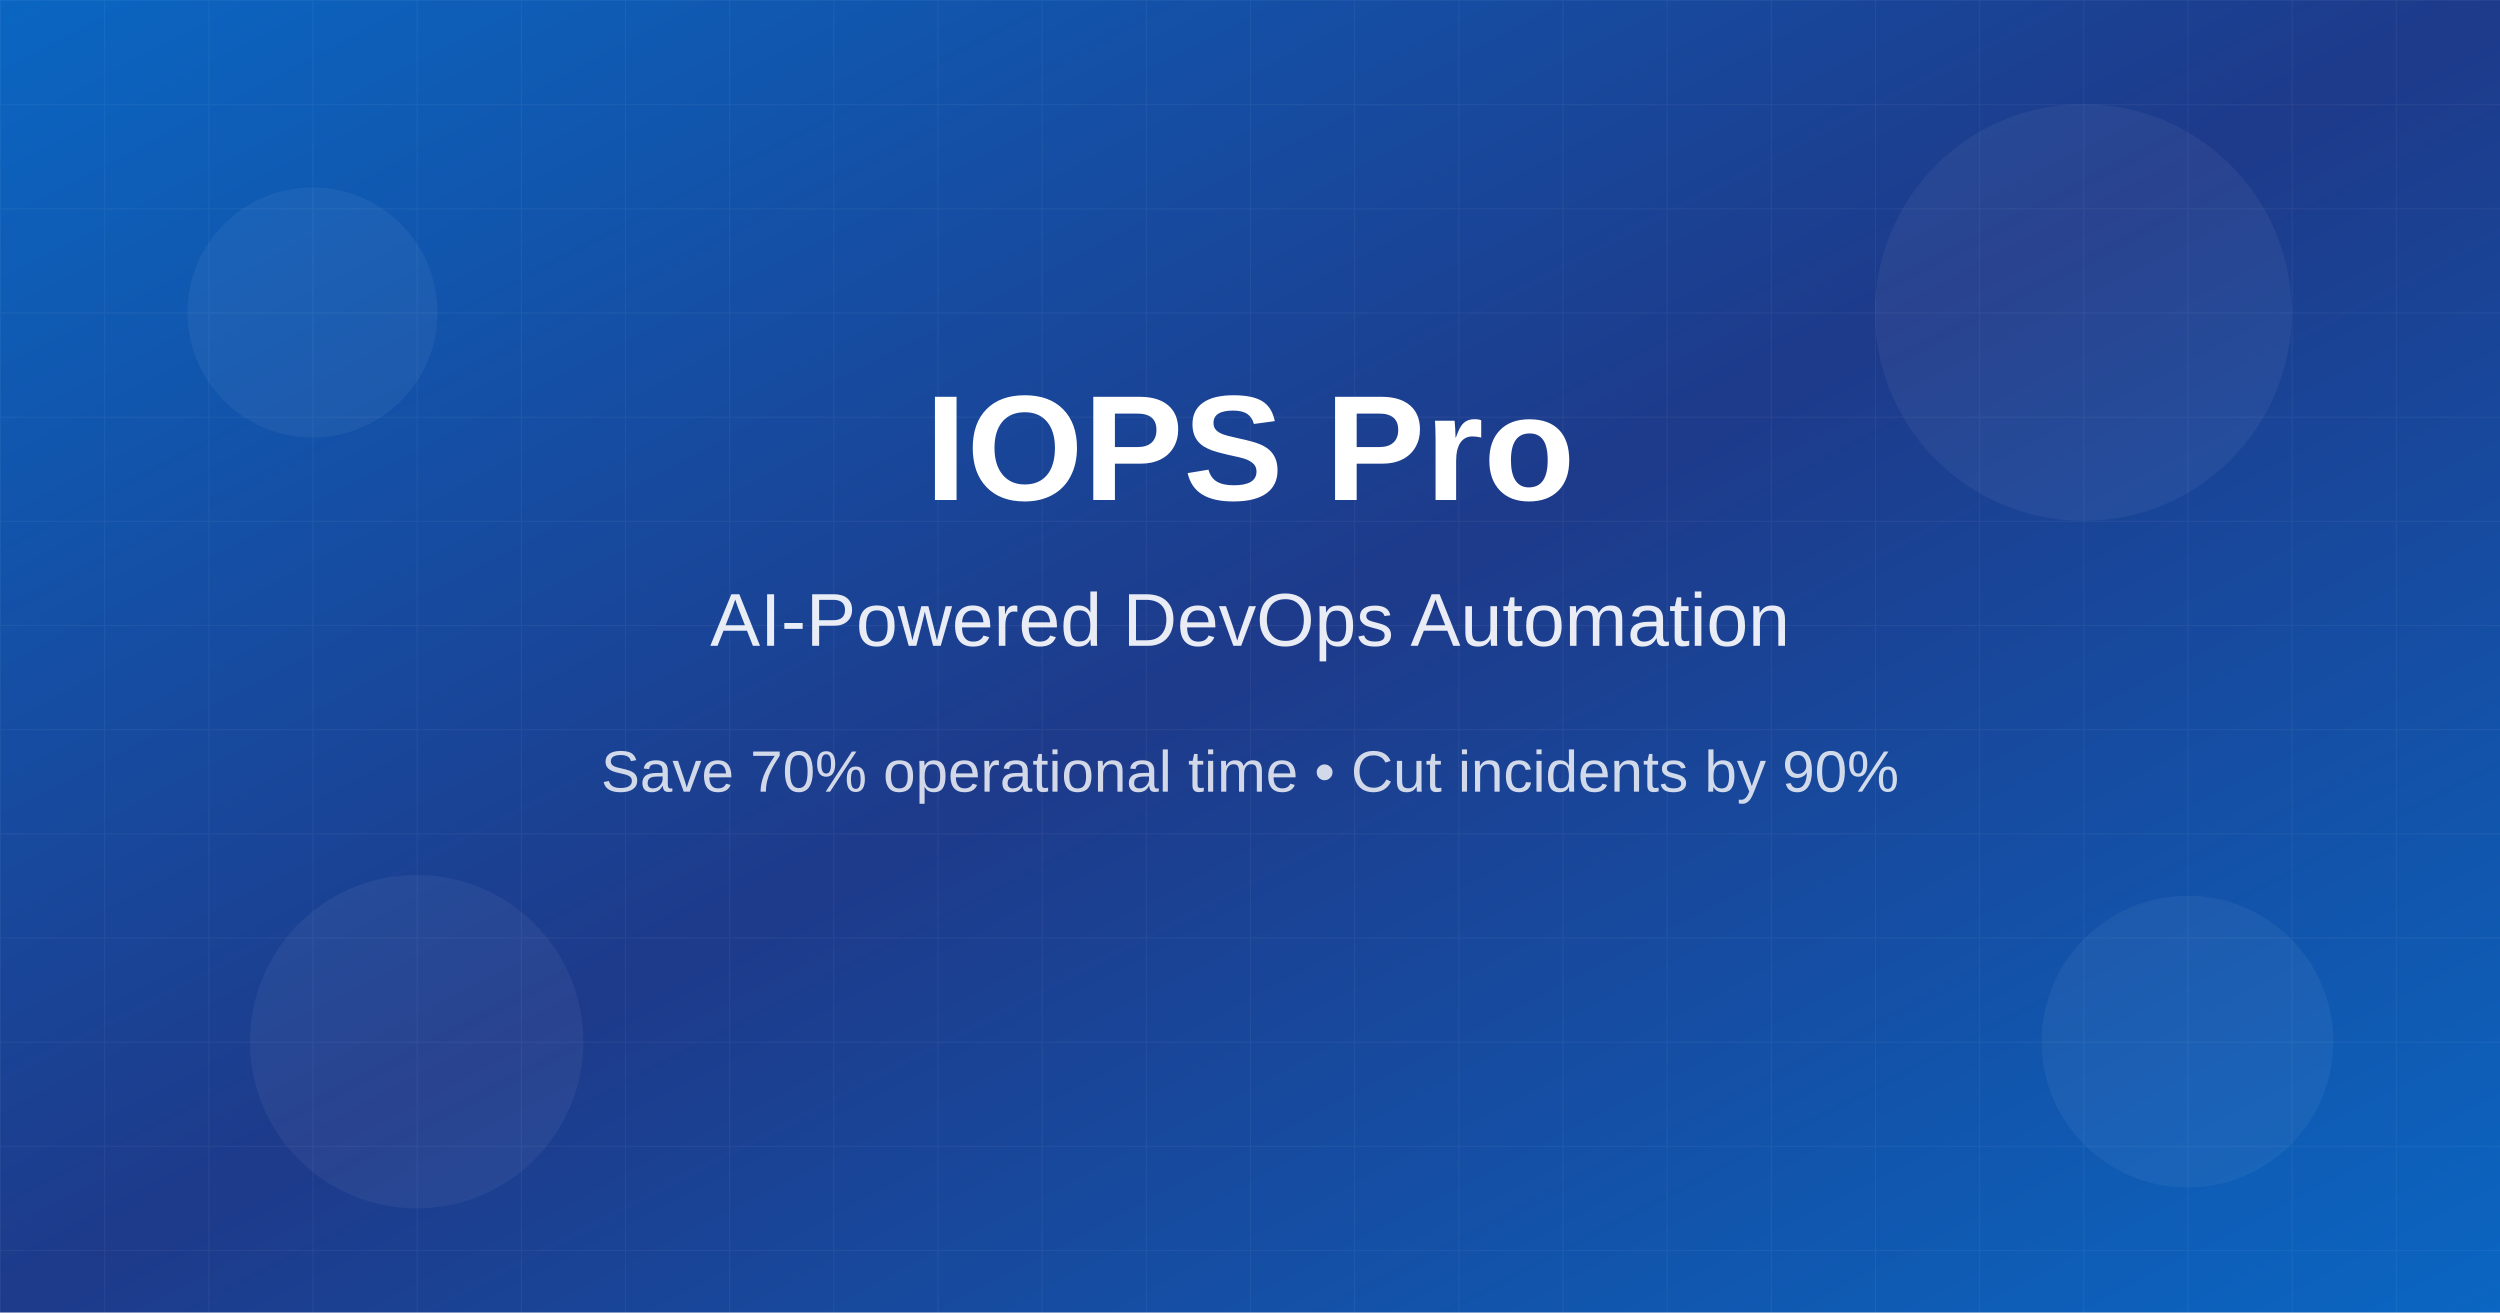
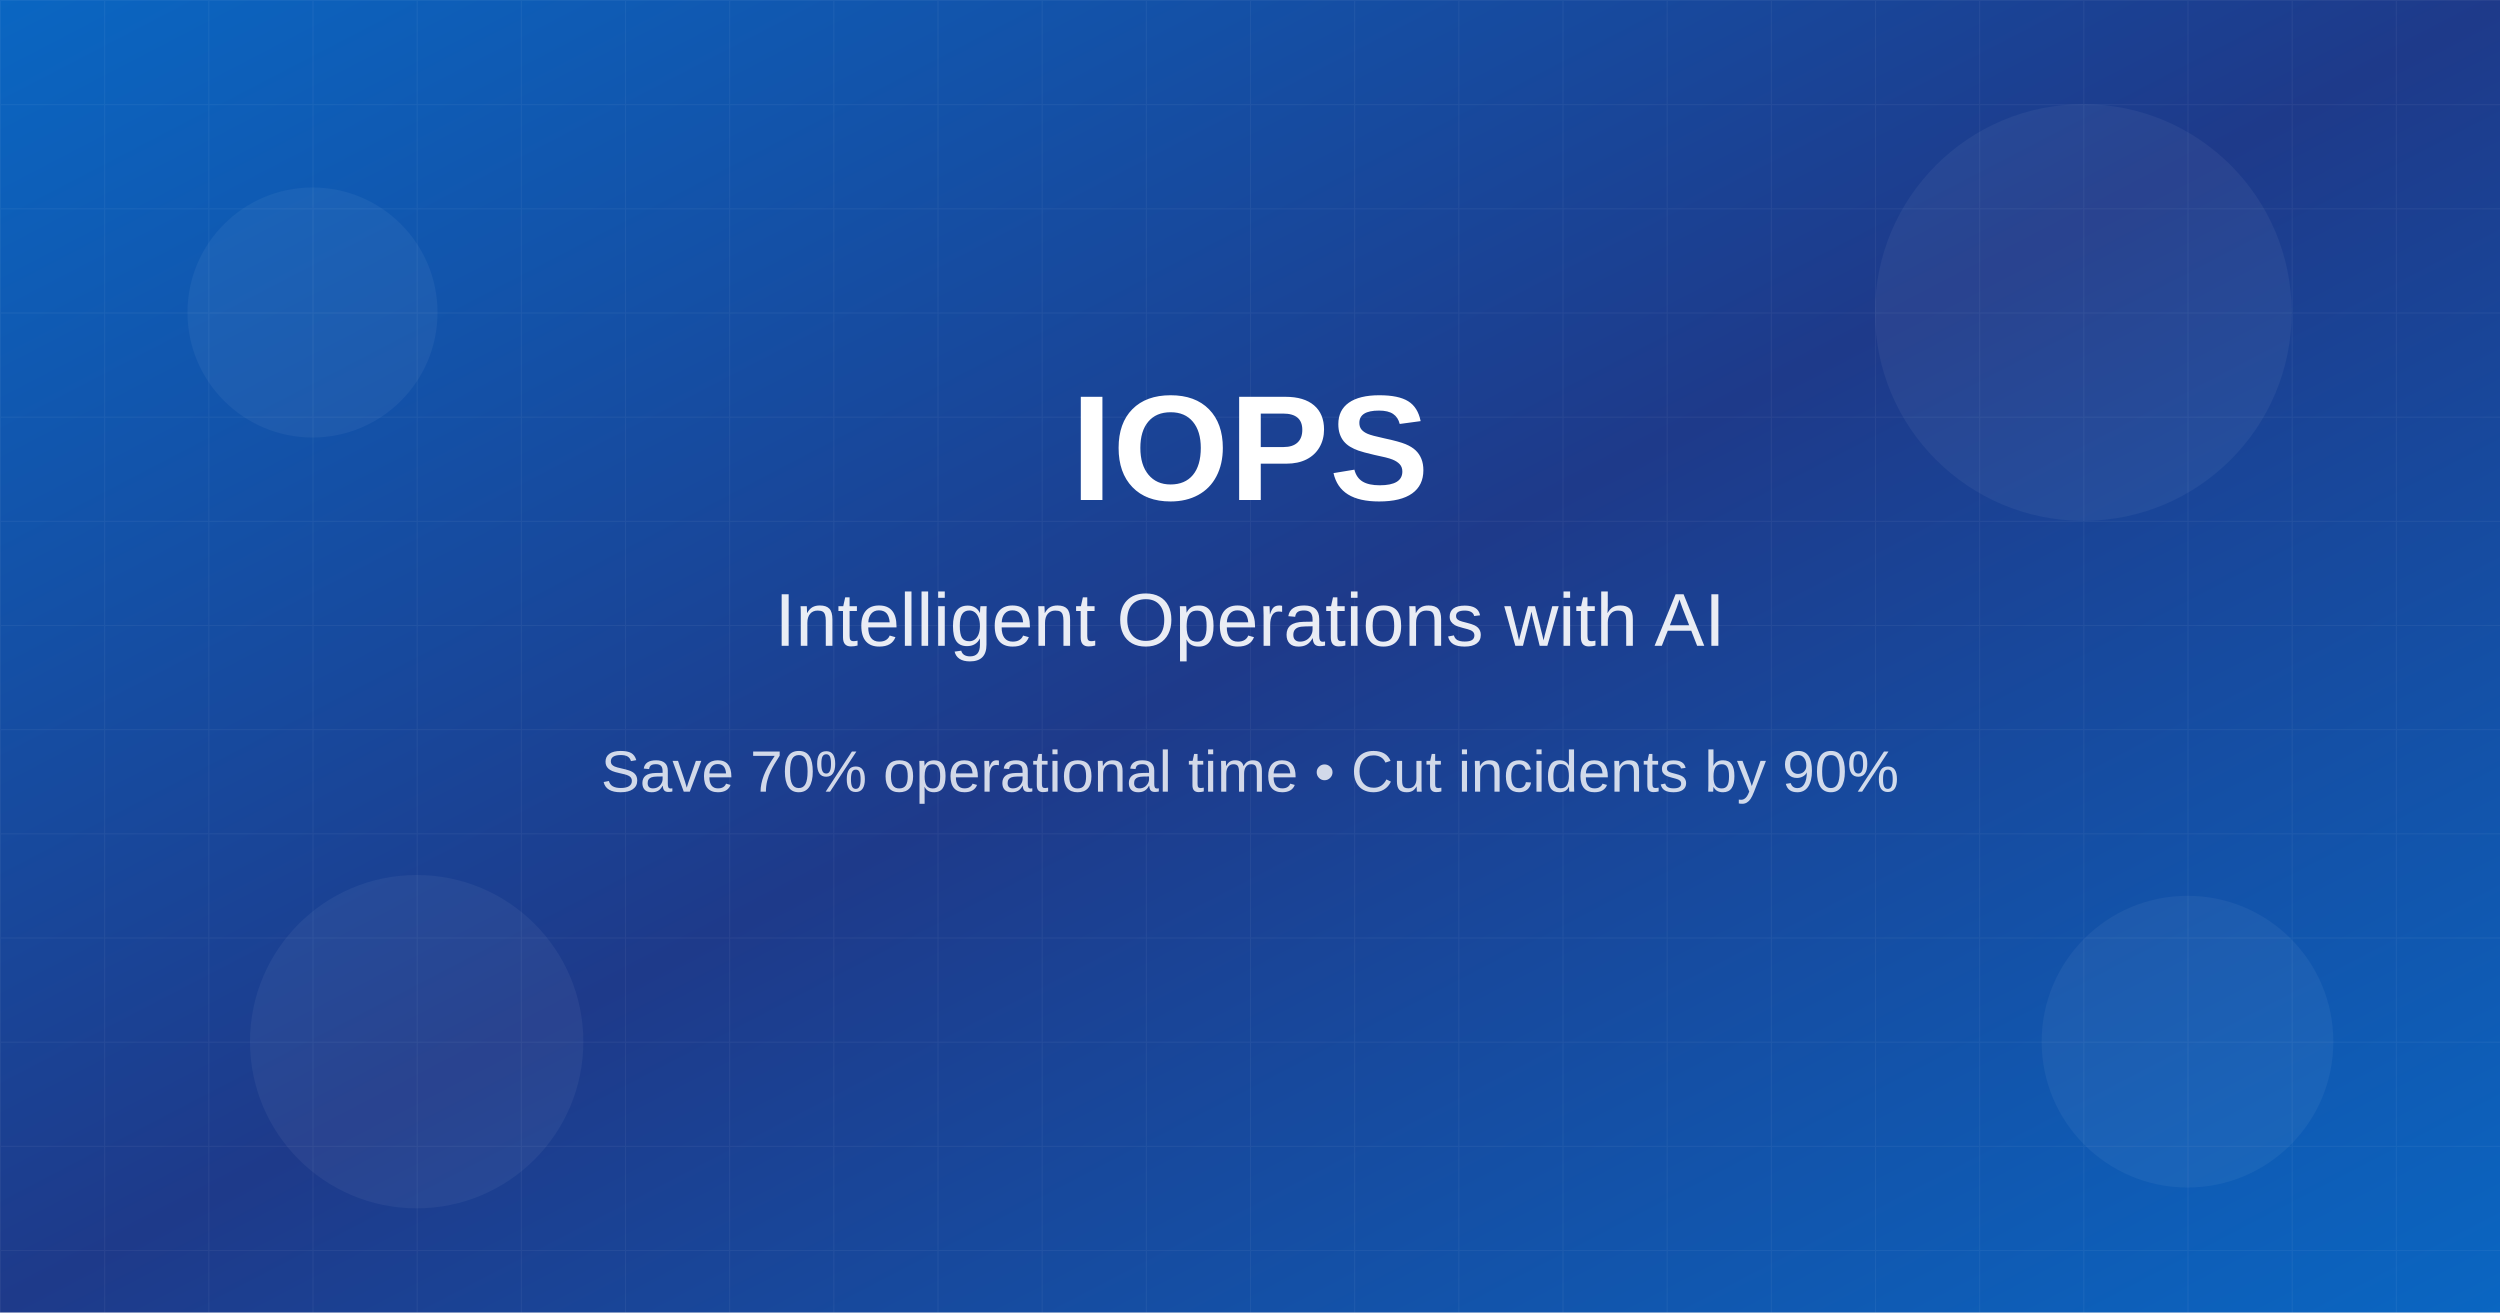
<svg xmlns="http://www.w3.org/2000/svg" width="1200" height="630" viewBox="0 0 1200 630" fill="none">
  <defs>
    <linearGradient id="bg-gradient" x1="0%" y1="0%" x2="100%" y2="100%">
      <stop offset="0%" style="stop-color:#0A66C2;stop-opacity:1" />
      <stop offset="50%" style="stop-color:#1E3A8A;stop-opacity:1" />
      <stop offset="100%" style="stop-color:#0A66C2;stop-opacity:1" />
    </linearGradient>
  </defs>
  <rect width="1200" height="630" fill="url(#bg-gradient)" />
  <pattern id="grid" width="50" height="50" patternUnits="userSpaceOnUse">
    <path d="M 50 0 L 0 0 0 50" fill="none" stroke="rgba(255,255,255,0.05)" stroke-width="1" />
  </pattern>
  <rect width="1200" height="630" fill="url(#grid)" />
  <text x="600" y="240" font-family="Arial, sans-serif" font-size="72" font-weight="bold" fill="white" text-anchor="middle">
-     IOPS Pro
+     IOPS
  </text>
  <text x="600" y="310" font-family="Arial, sans-serif" font-size="36" fill="rgba(255,255,255,0.9)" text-anchor="middle">
-     AI-Powered DevOps Automation
+     Intelligent Operations with AI
  </text>
  <text x="600" y="380" font-family="Arial, sans-serif" font-size="28" fill="rgba(255,255,255,0.8)" text-anchor="middle">
    Save 70% operational time • Cut incidents by 90%
  </text>
  <circle cx="200" cy="500" r="80" fill="rgba(255,255,255,0.05)" />
  <circle cx="1000" cy="150" r="100" fill="rgba(255,255,255,0.05)" />
  <circle cx="150" cy="150" r="60" fill="rgba(255,255,255,0.05)" />
  <circle cx="1050" cy="500" r="70" fill="rgba(255,255,255,0.05)" />
</svg>
